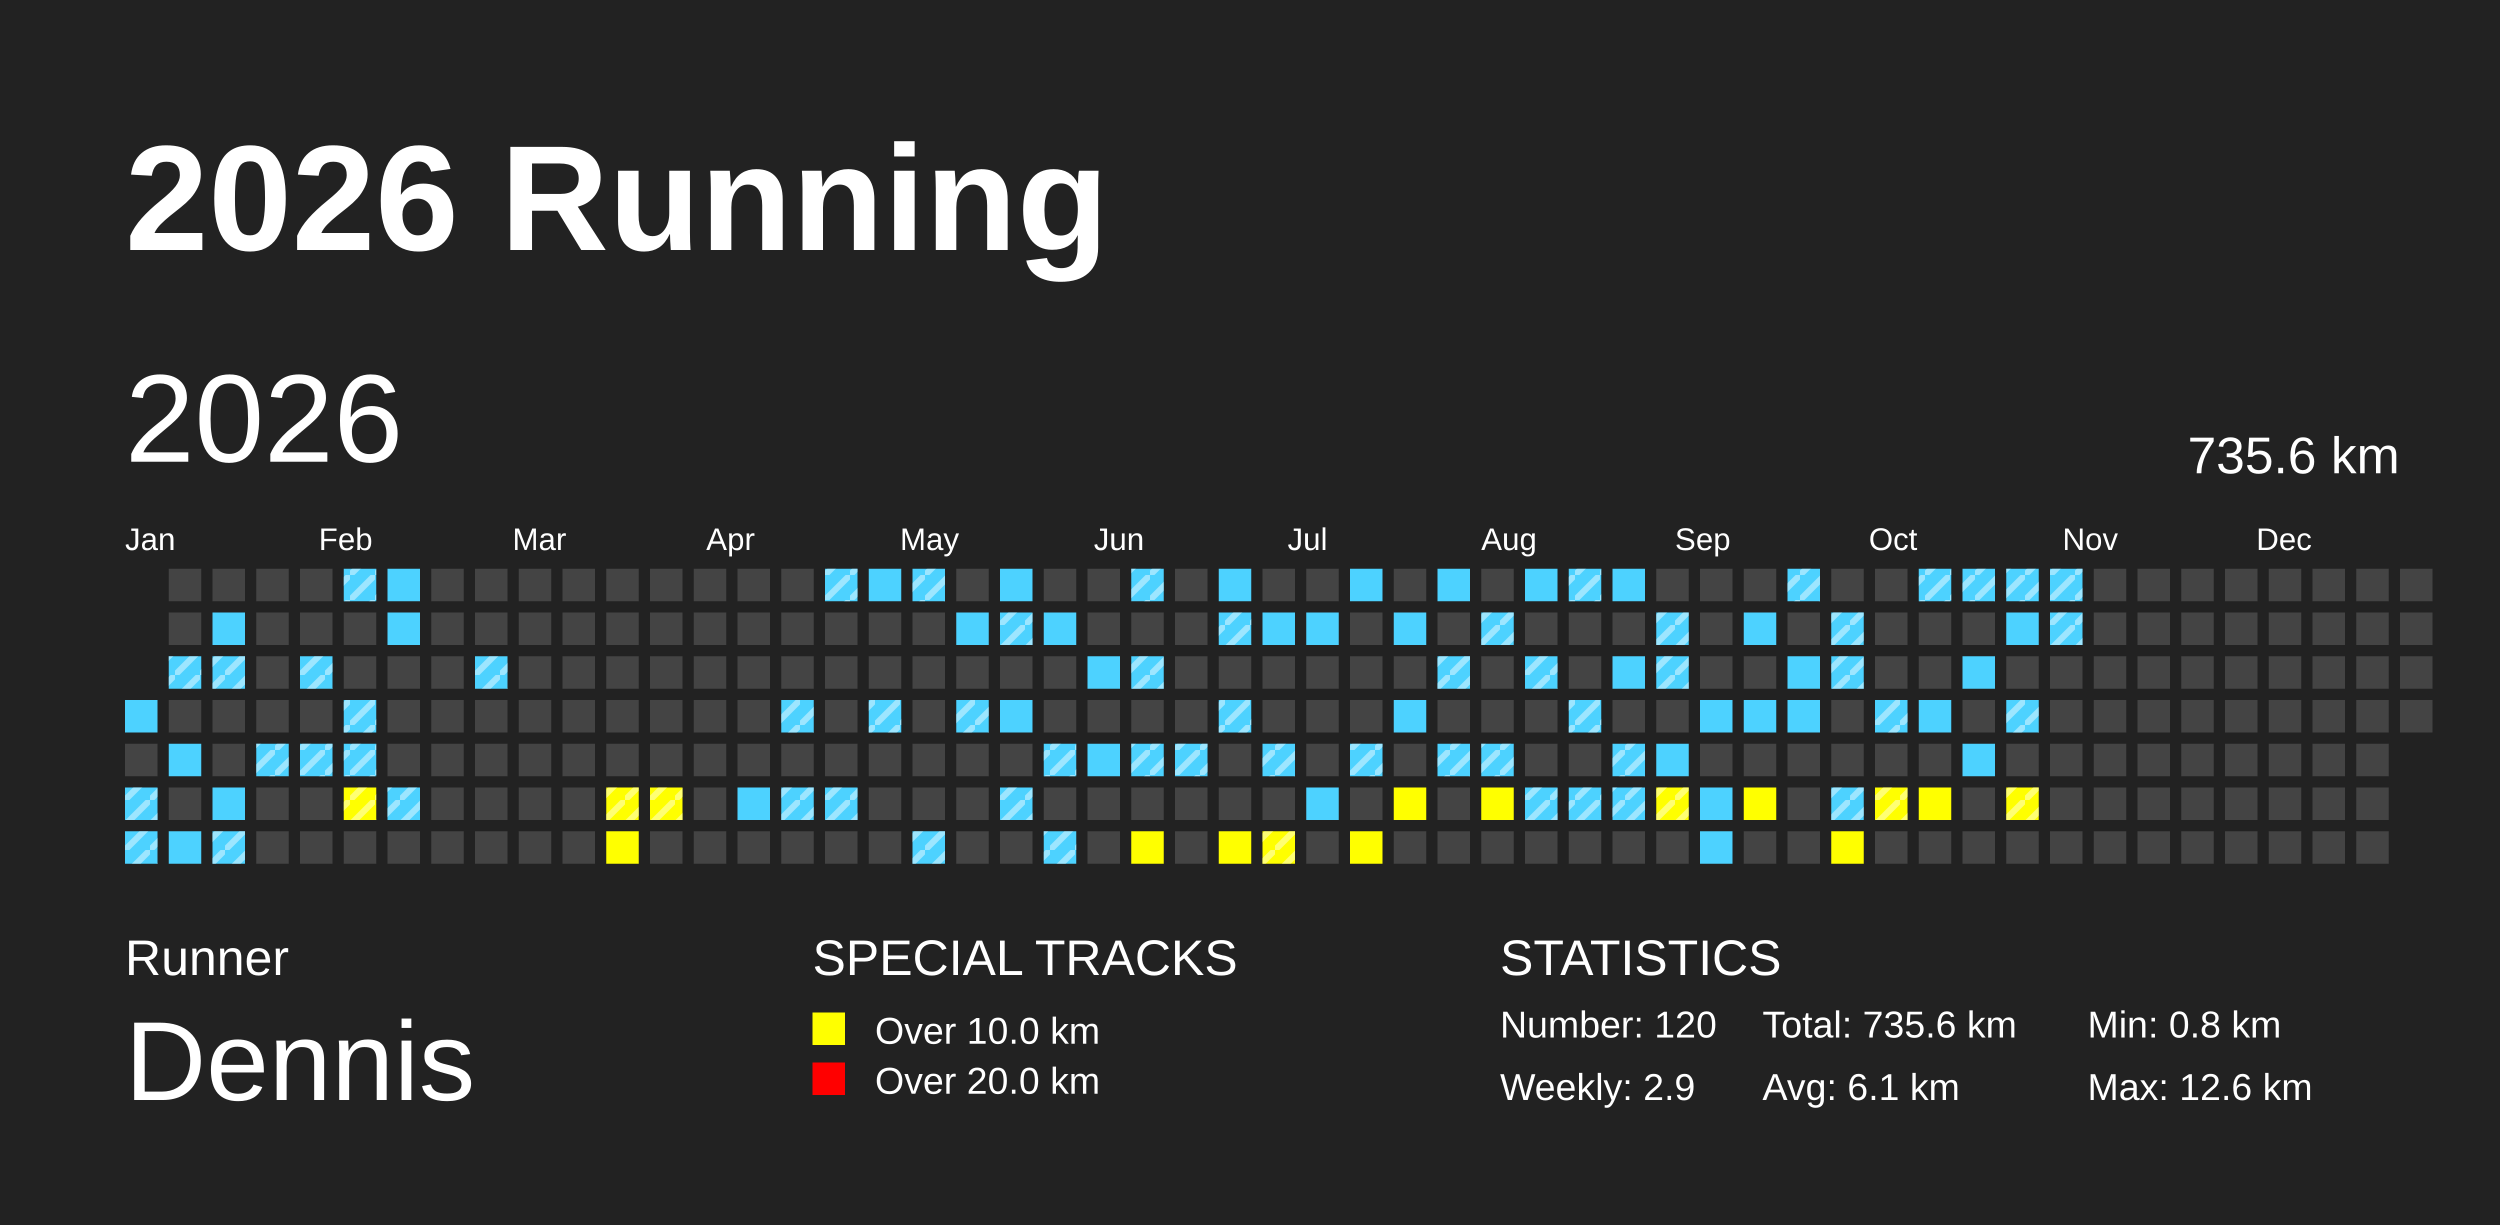
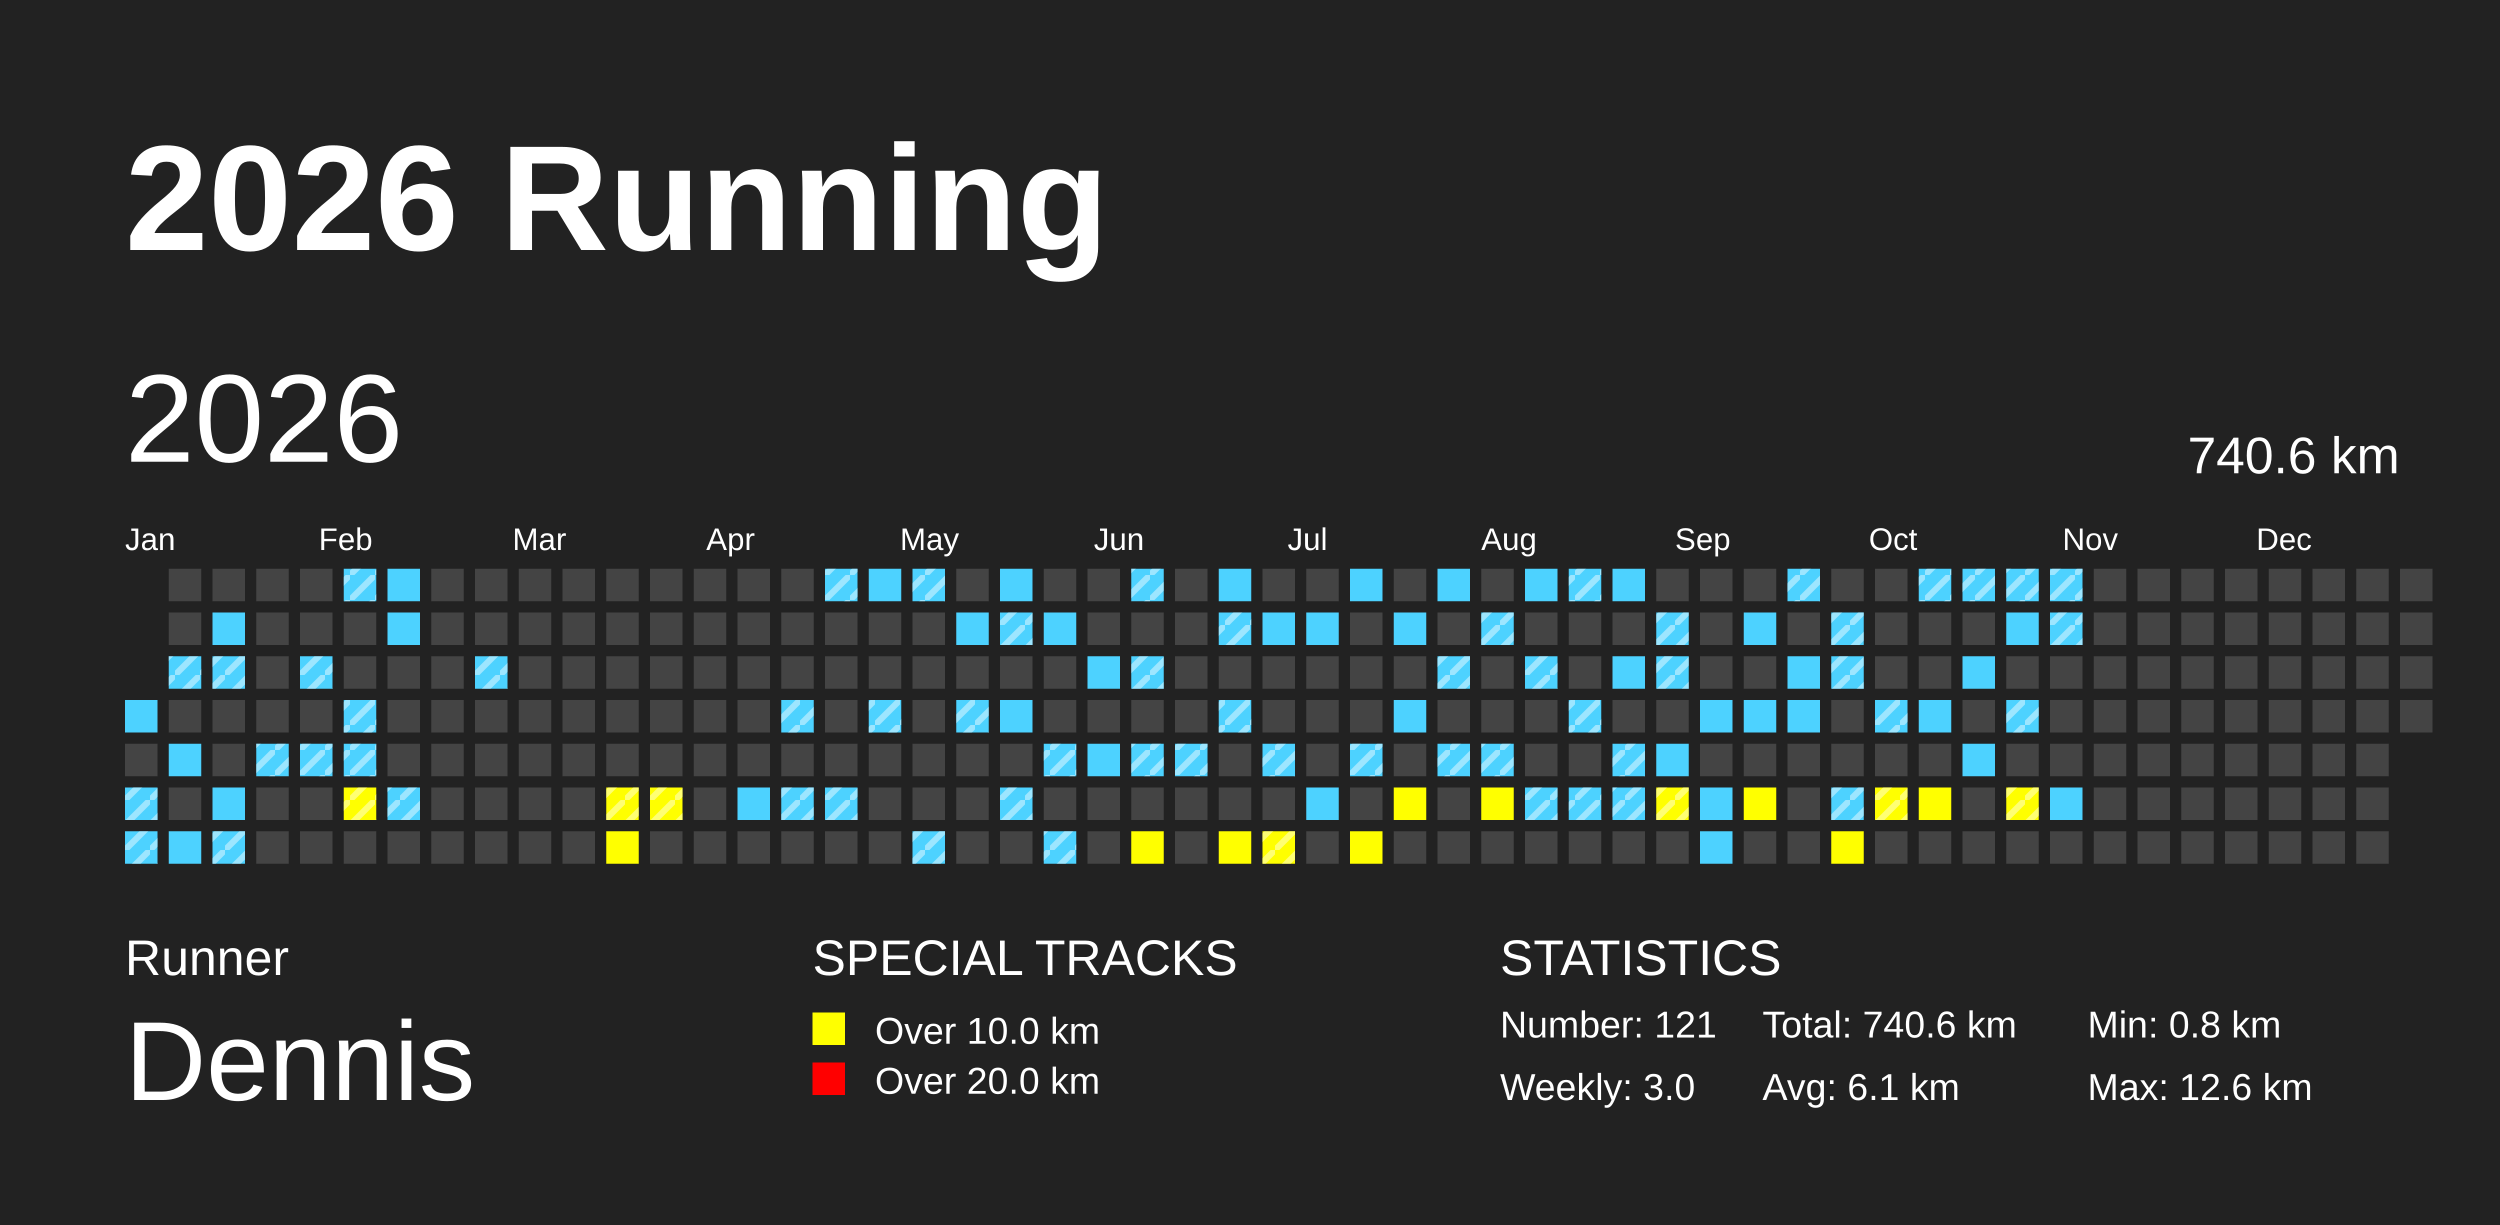
<svg xmlns="http://www.w3.org/2000/svg" baseProfile="full" height="98mm" version="1.1" viewBox="0,0,200,98" width="200mm">
  <defs>
    <pattern height="2" id="indoor-stripe" patternUnits="userSpaceOnUse" width="2">
      <line stroke="white" stroke-opacity="0.45" stroke-width="0.5" x1="0" x2="2" y1="2" y2="0" />
    </pattern>
  </defs>
  <rect fill="#222222" height="98" width="200" x="0" y="0" />
  <text fill="#FFFFFF" style="font-size:12px; font-family:Arial; font-weight:bold;" x="10" y="20">2026 Running</text>
  <text fill="#FFFFFF" style="font-size:4px; font-family:Arial" x="10" y="78">Runner</text>
  <text fill="#FFFFFF" style="font-size:9px; font-family:Arial" x="10" y="88">Dennis</text>
  <text fill="#FFFFFF" style="font-size:4px; font-family:Arial" x="65" y="78">SPECIAL TRACKS</text>
  <rect fill="yellow" height="2.6" width="2.6" x="65" y="81" />
  <text fill="#FFFFFF" style="font-size:3px; font-family:Arial" x="70" y="83.5">Over 10.0 km</text>
  <rect fill="red" height="2.6" width="2.6" x="65" y="85" />
  <text fill="#FFFFFF" style="font-size:3px; font-family:Arial" x="70" y="87.5">Over 20.0 km</text>
  <text fill="#FFFFFF" style="font-size:4px; font-family:Arial" x="120" y="78">STATISTICS</text>
-   <text fill="#FFFFFF" style="font-size:3px; font-family:Arial" x="120" y="83">Number: 120</text>
-   <text fill="#FFFFFF" style="font-size:3px; font-family:Arial" x="120" y="88">Weekly: 2.9</text>
-   <text fill="#FFFFFF" style="font-size:3px; font-family:Arial" x="141" y="83">Total: 735.6 km</text>
+   <text fill="#FFFFFF" style="font-size:3px; font-family:Arial" x="120" y="83">Number: 121</text>
+   <text fill="#FFFFFF" style="font-size:3px; font-family:Arial" x="120" y="88">Weekly: 3.0</text>
+   <text fill="#FFFFFF" style="font-size:3px; font-family:Arial" x="141" y="83">Total: 740.6 km</text>
  <text fill="#FFFFFF" style="font-size:3px; font-family:Arial" x="141" y="88">Avg: 6.1 km</text>
  <text fill="#FFFFFF" style="font-size:3px; font-family:Arial" x="167" y="83">Min: 0.8 km</text>
  <text fill="#FFFFFF" style="font-size:3px; font-family:Arial" x="167" y="88">Max: 12.6 km</text>
  <text dominant-baseline="hanging" fill="#FFFFFF" style="font-size:10.0px; font-family:Arial;" x="10" y="30">2026</text>
-   <text dominant-baseline="hanging" fill="#FFFFFF" style="font-size:4.125px; font-family:Arial;" x="175" y="35">735.6 km</text>
+   <text dominant-baseline="hanging" fill="#FFFFFF" style="font-size:4.125px; font-family:Arial;" x="175" y="35">740.6 km</text>
  <text fill="#FFFFFF" style="font-size:2.5px; font-family:Arial" x="10.0" y="44">Jan</text>
  <text fill="#FFFFFF" style="font-size:2.5px; font-family:Arial" x="25.5" y="44">Feb</text>
  <text fill="#FFFFFF" style="font-size:2.5px; font-family:Arial" x="41.0" y="44">Mar</text>
  <text fill="#FFFFFF" style="font-size:2.5px; font-family:Arial" x="56.5" y="44">Apr</text>
  <text fill="#FFFFFF" style="font-size:2.5px; font-family:Arial" x="72.0" y="44">May</text>
  <text fill="#FFFFFF" style="font-size:2.5px; font-family:Arial" x="87.5" y="44">Jun</text>
  <text fill="#FFFFFF" style="font-size:2.5px; font-family:Arial" x="103.0" y="44">Jul</text>
  <text fill="#FFFFFF" style="font-size:2.5px; font-family:Arial" x="118.5" y="44">Aug</text>
  <text fill="#FFFFFF" style="font-size:2.5px; font-family:Arial" x="134.0" y="44">Sep</text>
  <text fill="#FFFFFF" style="font-size:2.5px; font-family:Arial" x="149.5" y="44">Oct</text>
  <text fill="#FFFFFF" style="font-size:2.5px; font-family:Arial" x="165.0" y="44">Nov</text>
  <text fill="#FFFFFF" style="font-size:2.5px; font-family:Arial" x="180.5" y="44">Dec</text>
  <rect fill="#4DD2FF" height="2.6" width="2.6" x="10.0" y="56.0" />
  <rect fill="#444444" height="2.6" width="2.6" x="10.0" y="59.5" />
  <rect fill="#4DD2FF" height="2.6" width="2.6" x="10.0" y="63.0" />
  <rect fill="url(#indoor-stripe)" height="2.6" style="pointer-events: none;" width="2.6" x="10.0" y="63.0" />
  <rect fill="#4DD2FF" height="2.6" width="2.6" x="10.0" y="66.5" />
  <rect fill="url(#indoor-stripe)" height="2.6" style="pointer-events: none;" width="2.6" x="10.0" y="66.5" />
  <rect fill="#444444" height="2.6" width="2.6" x="13.5" y="45.5" />
  <rect fill="#444444" height="2.6" width="2.6" x="13.5" y="49.0" />
  <rect fill="#4DD2FF" height="2.6" width="2.6" x="13.5" y="52.5" />
  <rect fill="url(#indoor-stripe)" height="2.6" style="pointer-events: none;" width="2.6" x="13.5" y="52.5" />
  <rect fill="#444444" height="2.6" width="2.6" x="13.5" y="56.0" />
  <rect fill="#4DD2FF" height="2.6" width="2.6" x="13.5" y="59.5" />
  <rect fill="#444444" height="2.6" width="2.6" x="13.5" y="63.0" />
  <rect fill="#4DD2FF" height="2.6" width="2.6" x="13.5" y="66.5" />
  <rect fill="#444444" height="2.6" width="2.6" x="17.0" y="45.5" />
  <rect fill="#4DD2FF" height="2.6" width="2.6" x="17.0" y="49.0" />
  <rect fill="#4DD2FF" height="2.6" width="2.6" x="17.0" y="52.5" />
  <rect fill="url(#indoor-stripe)" height="2.6" style="pointer-events: none;" width="2.6" x="17.0" y="52.5" />
  <rect fill="#444444" height="2.6" width="2.6" x="17.0" y="56.0" />
  <rect fill="#444444" height="2.6" width="2.6" x="17.0" y="59.5" />
  <rect fill="#4DD2FF" height="2.6" width="2.6" x="17.0" y="63.0" />
  <rect fill="#4DD2FF" height="2.6" width="2.6" x="17.0" y="66.5" />
  <rect fill="url(#indoor-stripe)" height="2.6" style="pointer-events: none;" width="2.6" x="17.0" y="66.5" />
  <rect fill="#444444" height="2.6" width="2.6" x="20.5" y="45.5" />
  <rect fill="#444444" height="2.6" width="2.6" x="20.5" y="49.0" />
  <rect fill="#444444" height="2.6" width="2.6" x="20.5" y="52.5" />
  <rect fill="#444444" height="2.6" width="2.6" x="20.5" y="56.0" />
  <rect fill="#4DD2FF" height="2.6" width="2.6" x="20.5" y="59.5" />
  <rect fill="url(#indoor-stripe)" height="2.6" style="pointer-events: none;" width="2.6" x="20.5" y="59.5" />
  <rect fill="#444444" height="2.6" width="2.6" x="20.5" y="63.0" />
  <rect fill="#444444" height="2.6" width="2.6" x="20.5" y="66.5" />
  <rect fill="#444444" height="2.6" width="2.6" x="24.0" y="45.5" />
  <rect fill="#444444" height="2.6" width="2.6" x="24.0" y="49.0" />
  <rect fill="#4DD2FF" height="2.6" width="2.6" x="24.0" y="52.5" />
  <rect fill="url(#indoor-stripe)" height="2.6" style="pointer-events: none;" width="2.6" x="24.0" y="52.5" />
  <rect fill="#444444" height="2.6" width="2.6" x="24.0" y="56.0" />
  <rect fill="#4DD2FF" height="2.6" width="2.6" x="24.0" y="59.5" />
  <rect fill="url(#indoor-stripe)" height="2.6" style="pointer-events: none;" width="2.6" x="24.0" y="59.5" />
  <rect fill="#444444" height="2.6" width="2.6" x="24.0" y="63.0" />
  <rect fill="#444444" height="2.6" width="2.6" x="24.0" y="66.5" />
  <rect fill="#4DD2FF" height="2.6" width="2.6" x="27.5" y="45.5" />
  <rect fill="url(#indoor-stripe)" height="2.6" style="pointer-events: none;" width="2.6" x="27.5" y="45.5" />
  <rect fill="#444444" height="2.6" width="2.6" x="27.5" y="49.0" />
  <rect fill="#444444" height="2.6" width="2.6" x="27.5" y="52.5" />
  <rect fill="#4DD2FF" height="2.6" width="2.6" x="27.5" y="56.0" />
  <rect fill="url(#indoor-stripe)" height="2.6" style="pointer-events: none;" width="2.6" x="27.5" y="56.0" />
  <rect fill="#4DD2FF" height="2.6" width="2.6" x="27.5" y="59.5" />
  <rect fill="url(#indoor-stripe)" height="2.6" style="pointer-events: none;" width="2.6" x="27.5" y="59.5" />
  <rect fill="yellow" height="2.6" width="2.6" x="27.5" y="63.0" />
  <rect fill="url(#indoor-stripe)" height="2.6" style="pointer-events: none;" width="2.6" x="27.5" y="63.0" />
  <rect fill="#444444" height="2.6" width="2.6" x="27.5" y="66.5" />
  <rect fill="#4DD2FF" height="2.6" width="2.6" x="31.0" y="45.5" />
  <rect fill="#4DD2FF" height="2.6" width="2.6" x="31.0" y="49.0" />
  <rect fill="#444444" height="2.6" width="2.6" x="31.0" y="52.5" />
  <rect fill="#444444" height="2.6" width="2.6" x="31.0" y="56.0" />
  <rect fill="#444444" height="2.6" width="2.6" x="31.0" y="59.5" />
  <rect fill="#4DD2FF" height="2.6" width="2.6" x="31.0" y="63.0" />
  <rect fill="url(#indoor-stripe)" height="2.6" style="pointer-events: none;" width="2.6" x="31.0" y="63.0" />
  <rect fill="#444444" height="2.6" width="2.6" x="31.0" y="66.5" />
  <rect fill="#444444" height="2.6" width="2.6" x="34.5" y="45.5" />
  <rect fill="#444444" height="2.6" width="2.6" x="34.5" y="49.0" />
  <rect fill="#444444" height="2.6" width="2.6" x="34.5" y="52.5" />
  <rect fill="#444444" height="2.6" width="2.6" x="34.5" y="56.0" />
  <rect fill="#444444" height="2.6" width="2.6" x="34.5" y="59.5" />
  <rect fill="#444444" height="2.6" width="2.6" x="34.5" y="63.0" />
  <rect fill="#444444" height="2.6" width="2.6" x="34.5" y="66.5" />
  <rect fill="#444444" height="2.6" width="2.6" x="38.0" y="45.5" />
  <rect fill="#444444" height="2.6" width="2.6" x="38.0" y="49.0" />
  <rect fill="#4DD2FF" height="2.6" width="2.6" x="38.0" y="52.5" />
  <rect fill="url(#indoor-stripe)" height="2.6" style="pointer-events: none;" width="2.6" x="38.0" y="52.5" />
  <rect fill="#444444" height="2.6" width="2.6" x="38.0" y="56.0" />
  <rect fill="#444444" height="2.6" width="2.6" x="38.0" y="59.5" />
  <rect fill="#444444" height="2.6" width="2.6" x="38.0" y="63.0" />
  <rect fill="#444444" height="2.6" width="2.6" x="38.0" y="66.5" />
  <rect fill="#444444" height="2.6" width="2.6" x="41.5" y="45.5" />
  <rect fill="#444444" height="2.6" width="2.6" x="41.5" y="49.0" />
  <rect fill="#444444" height="2.6" width="2.6" x="41.5" y="52.5" />
  <rect fill="#444444" height="2.6" width="2.6" x="41.5" y="56.0" />
  <rect fill="#444444" height="2.6" width="2.6" x="41.5" y="59.5" />
  <rect fill="#444444" height="2.6" width="2.6" x="41.5" y="63.0" />
  <rect fill="#444444" height="2.6" width="2.6" x="41.5" y="66.5" />
  <rect fill="#444444" height="2.6" width="2.6" x="45.0" y="45.5" />
  <rect fill="#444444" height="2.6" width="2.6" x="45.0" y="49.0" />
  <rect fill="#444444" height="2.6" width="2.6" x="45.0" y="52.5" />
  <rect fill="#444444" height="2.6" width="2.6" x="45.0" y="56.0" />
  <rect fill="#444444" height="2.6" width="2.6" x="45.0" y="59.5" />
  <rect fill="#444444" height="2.6" width="2.6" x="45.0" y="63.0" />
  <rect fill="#444444" height="2.6" width="2.6" x="45.0" y="66.5" />
  <rect fill="#444444" height="2.6" width="2.6" x="48.5" y="45.5" />
  <rect fill="#444444" height="2.6" width="2.6" x="48.5" y="49.0" />
  <rect fill="#444444" height="2.6" width="2.6" x="48.5" y="52.5" />
  <rect fill="#444444" height="2.6" width="2.6" x="48.5" y="56.0" />
  <rect fill="#444444" height="2.6" width="2.6" x="48.5" y="59.5" />
  <rect fill="yellow" height="2.6" width="2.6" x="48.5" y="63.0" />
  <rect fill="url(#indoor-stripe)" height="2.6" style="pointer-events: none;" width="2.6" x="48.5" y="63.0" />
  <rect fill="yellow" height="2.6" width="2.6" x="48.5" y="66.5" />
  <rect fill="#444444" height="2.6" width="2.6" x="52.0" y="45.5" />
  <rect fill="#444444" height="2.6" width="2.6" x="52.0" y="49.0" />
  <rect fill="#444444" height="2.6" width="2.6" x="52.0" y="52.5" />
  <rect fill="#444444" height="2.6" width="2.6" x="52.0" y="56.0" />
  <rect fill="#444444" height="2.6" width="2.6" x="52.0" y="59.5" />
  <rect fill="yellow" height="2.6" width="2.6" x="52.0" y="63.0" />
  <rect fill="url(#indoor-stripe)" height="2.6" style="pointer-events: none;" width="2.6" x="52.0" y="63.0" />
  <rect fill="#444444" height="2.6" width="2.6" x="52.0" y="66.5" />
  <rect fill="#444444" height="2.6" width="2.6" x="55.5" y="45.5" />
  <rect fill="#444444" height="2.6" width="2.6" x="55.5" y="49.0" />
  <rect fill="#444444" height="2.6" width="2.6" x="55.5" y="52.5" />
  <rect fill="#444444" height="2.6" width="2.6" x="55.5" y="56.0" />
  <rect fill="#444444" height="2.6" width="2.6" x="55.5" y="59.5" />
  <rect fill="#444444" height="2.6" width="2.6" x="55.5" y="63.0" />
  <rect fill="#444444" height="2.6" width="2.6" x="55.5" y="66.5" />
  <rect fill="#444444" height="2.6" width="2.6" x="59.0" y="45.5" />
  <rect fill="#444444" height="2.6" width="2.6" x="59.0" y="49.0" />
  <rect fill="#444444" height="2.6" width="2.6" x="59.0" y="52.5" />
  <rect fill="#444444" height="2.6" width="2.6" x="59.0" y="56.0" />
  <rect fill="#444444" height="2.6" width="2.6" x="59.0" y="59.5" />
  <rect fill="#4DD2FF" height="2.6" width="2.6" x="59.0" y="63.0" />
  <rect fill="#444444" height="2.6" width="2.6" x="59.0" y="66.5" />
  <rect fill="#444444" height="2.6" width="2.6" x="62.5" y="45.5" />
  <rect fill="#444444" height="2.6" width="2.6" x="62.5" y="49.0" />
  <rect fill="#444444" height="2.6" width="2.6" x="62.5" y="52.5" />
  <rect fill="#4DD2FF" height="2.6" width="2.6" x="62.5" y="56.0" />
  <rect fill="url(#indoor-stripe)" height="2.6" style="pointer-events: none;" width="2.6" x="62.5" y="56.0" />
  <rect fill="#444444" height="2.6" width="2.6" x="62.5" y="59.5" />
  <rect fill="#4DD2FF" height="2.6" width="2.6" x="62.5" y="63.0" />
  <rect fill="url(#indoor-stripe)" height="2.6" style="pointer-events: none;" width="2.6" x="62.5" y="63.0" />
  <rect fill="#444444" height="2.6" width="2.6" x="62.5" y="66.5" />
  <rect fill="#4DD2FF" height="2.6" width="2.6" x="66.0" y="45.5" />
  <rect fill="url(#indoor-stripe)" height="2.6" style="pointer-events: none;" width="2.6" x="66.0" y="45.5" />
  <rect fill="#444444" height="2.6" width="2.6" x="66.0" y="49.0" />
  <rect fill="#444444" height="2.6" width="2.6" x="66.0" y="52.5" />
  <rect fill="#444444" height="2.6" width="2.6" x="66.0" y="56.0" />
  <rect fill="#444444" height="2.6" width="2.6" x="66.0" y="59.5" />
  <rect fill="#4DD2FF" height="2.6" width="2.6" x="66.0" y="63.0" />
  <rect fill="url(#indoor-stripe)" height="2.6" style="pointer-events: none;" width="2.6" x="66.0" y="63.0" />
  <rect fill="#444444" height="2.6" width="2.6" x="66.0" y="66.5" />
  <rect fill="#4DD2FF" height="2.6" width="2.6" x="69.5" y="45.5" />
  <rect fill="#444444" height="2.6" width="2.6" x="69.5" y="49.0" />
  <rect fill="#444444" height="2.6" width="2.6" x="69.5" y="52.5" />
  <rect fill="#4DD2FF" height="2.6" width="2.6" x="69.5" y="56.0" />
  <rect fill="url(#indoor-stripe)" height="2.6" style="pointer-events: none;" width="2.6" x="69.5" y="56.0" />
  <rect fill="#444444" height="2.6" width="2.6" x="69.5" y="59.5" />
  <rect fill="#444444" height="2.6" width="2.6" x="69.5" y="63.0" />
  <rect fill="#444444" height="2.6" width="2.6" x="69.5" y="66.5" />
  <rect fill="#4DD2FF" height="2.6" width="2.6" x="73.0" y="45.5" />
  <rect fill="url(#indoor-stripe)" height="2.6" style="pointer-events: none;" width="2.6" x="73.0" y="45.5" />
  <rect fill="#444444" height="2.6" width="2.6" x="73.0" y="49.0" />
  <rect fill="#444444" height="2.6" width="2.6" x="73.0" y="52.5" />
  <rect fill="#444444" height="2.6" width="2.6" x="73.0" y="56.0" />
  <rect fill="#444444" height="2.6" width="2.6" x="73.0" y="59.5" />
  <rect fill="#444444" height="2.6" width="2.6" x="73.0" y="63.0" />
  <rect fill="#4DD2FF" height="2.6" width="2.6" x="73.0" y="66.5" />
  <rect fill="url(#indoor-stripe)" height="2.6" style="pointer-events: none;" width="2.6" x="73.0" y="66.5" />
  <rect fill="#444444" height="2.6" width="2.6" x="76.5" y="45.5" />
  <rect fill="#4DD2FF" height="2.6" width="2.6" x="76.5" y="49.0" />
  <rect fill="#444444" height="2.6" width="2.6" x="76.5" y="52.5" />
  <rect fill="#4DD2FF" height="2.6" width="2.6" x="76.5" y="56.0" />
  <rect fill="url(#indoor-stripe)" height="2.6" style="pointer-events: none;" width="2.6" x="76.5" y="56.0" />
  <rect fill="#444444" height="2.6" width="2.6" x="76.5" y="59.5" />
  <rect fill="#444444" height="2.6" width="2.6" x="76.5" y="63.0" />
  <rect fill="#444444" height="2.6" width="2.6" x="76.5" y="66.5" />
  <rect fill="#4DD2FF" height="2.6" width="2.6" x="80.0" y="45.5" />
  <rect fill="#4DD2FF" height="2.6" width="2.6" x="80.0" y="49.0" />
  <rect fill="url(#indoor-stripe)" height="2.6" style="pointer-events: none;" width="2.6" x="80.0" y="49.0" />
  <rect fill="#444444" height="2.6" width="2.6" x="80.0" y="52.5" />
  <rect fill="#4DD2FF" height="2.6" width="2.6" x="80.0" y="56.0" />
  <rect fill="#444444" height="2.6" width="2.6" x="80.0" y="59.5" />
  <rect fill="#4DD2FF" height="2.6" width="2.6" x="80.0" y="63.0" />
  <rect fill="url(#indoor-stripe)" height="2.6" style="pointer-events: none;" width="2.6" x="80.0" y="63.0" />
  <rect fill="#444444" height="2.6" width="2.6" x="80.0" y="66.5" />
  <rect fill="#444444" height="2.6" width="2.6" x="83.5" y="45.5" />
  <rect fill="#4DD2FF" height="2.6" width="2.6" x="83.5" y="49.0" />
  <rect fill="#444444" height="2.6" width="2.6" x="83.5" y="52.5" />
  <rect fill="#444444" height="2.6" width="2.6" x="83.5" y="56.0" />
  <rect fill="#4DD2FF" height="2.6" width="2.6" x="83.5" y="59.5" />
  <rect fill="url(#indoor-stripe)" height="2.6" style="pointer-events: none;" width="2.6" x="83.5" y="59.5" />
  <rect fill="#444444" height="2.6" width="2.6" x="83.5" y="63.0" />
  <rect fill="#4DD2FF" height="2.6" width="2.6" x="83.5" y="66.5" />
  <rect fill="url(#indoor-stripe)" height="2.6" style="pointer-events: none;" width="2.6" x="83.5" y="66.5" />
  <rect fill="#444444" height="2.6" width="2.6" x="87.0" y="45.5" />
  <rect fill="#444444" height="2.6" width="2.6" x="87.0" y="49.0" />
  <rect fill="#4DD2FF" height="2.6" width="2.6" x="87.0" y="52.5" />
  <rect fill="#444444" height="2.6" width="2.6" x="87.0" y="56.0" />
  <rect fill="#4DD2FF" height="2.6" width="2.6" x="87.0" y="59.5" />
  <rect fill="#444444" height="2.6" width="2.6" x="87.0" y="63.0" />
  <rect fill="#444444" height="2.6" width="2.6" x="87.0" y="66.5" />
  <rect fill="#4DD2FF" height="2.6" width="2.6" x="90.5" y="45.5" />
  <rect fill="url(#indoor-stripe)" height="2.6" style="pointer-events: none;" width="2.6" x="90.5" y="45.5" />
  <rect fill="#444444" height="2.6" width="2.6" x="90.5" y="49.0" />
  <rect fill="#4DD2FF" height="2.6" width="2.6" x="90.5" y="52.5" />
  <rect fill="url(#indoor-stripe)" height="2.6" style="pointer-events: none;" width="2.6" x="90.5" y="52.5" />
  <rect fill="#444444" height="2.6" width="2.6" x="90.5" y="56.0" />
  <rect fill="#4DD2FF" height="2.6" width="2.6" x="90.5" y="59.5" />
  <rect fill="url(#indoor-stripe)" height="2.6" style="pointer-events: none;" width="2.6" x="90.5" y="59.5" />
  <rect fill="#444444" height="2.6" width="2.6" x="90.5" y="63.0" />
  <rect fill="yellow" height="2.6" width="2.6" x="90.5" y="66.5" />
  <rect fill="#444444" height="2.6" width="2.6" x="94.0" y="45.5" />
  <rect fill="#444444" height="2.6" width="2.6" x="94.0" y="49.0" />
  <rect fill="#444444" height="2.6" width="2.6" x="94.0" y="52.5" />
  <rect fill="#444444" height="2.6" width="2.6" x="94.0" y="56.0" />
  <rect fill="#4DD2FF" height="2.6" width="2.6" x="94.0" y="59.5" />
  <rect fill="url(#indoor-stripe)" height="2.6" style="pointer-events: none;" width="2.6" x="94.0" y="59.5" />
  <rect fill="#444444" height="2.6" width="2.6" x="94.0" y="63.0" />
  <rect fill="#444444" height="2.6" width="2.6" x="94.0" y="66.5" />
  <rect fill="#4DD2FF" height="2.6" width="2.6" x="97.5" y="45.5" />
  <rect fill="#4DD2FF" height="2.6" width="2.6" x="97.5" y="49.0" />
  <rect fill="url(#indoor-stripe)" height="2.6" style="pointer-events: none;" width="2.6" x="97.5" y="49.0" />
  <rect fill="#444444" height="2.6" width="2.6" x="97.5" y="52.5" />
  <rect fill="#4DD2FF" height="2.6" width="2.6" x="97.5" y="56.0" />
  <rect fill="url(#indoor-stripe)" height="2.6" style="pointer-events: none;" width="2.6" x="97.5" y="56.0" />
  <rect fill="#444444" height="2.6" width="2.6" x="97.5" y="59.5" />
  <rect fill="#444444" height="2.6" width="2.6" x="97.5" y="63.0" />
  <rect fill="yellow" height="2.6" width="2.6" x="97.5" y="66.5" />
  <rect fill="#444444" height="2.6" width="2.6" x="101.0" y="45.5" />
  <rect fill="#4DD2FF" height="2.6" width="2.6" x="101.0" y="49.0" />
  <rect fill="#444444" height="2.6" width="2.6" x="101.0" y="52.5" />
  <rect fill="#444444" height="2.6" width="2.6" x="101.0" y="56.0" />
  <rect fill="#4DD2FF" height="2.6" width="2.6" x="101.0" y="59.5" />
  <rect fill="url(#indoor-stripe)" height="2.6" style="pointer-events: none;" width="2.6" x="101.0" y="59.5" />
  <rect fill="#444444" height="2.6" width="2.6" x="101.0" y="63.0" />
  <rect fill="yellow" height="2.6" width="2.6" x="101.0" y="66.5" />
  <rect fill="url(#indoor-stripe)" height="2.6" style="pointer-events: none;" width="2.6" x="101.0" y="66.5" />
  <rect fill="#444444" height="2.6" width="2.6" x="104.5" y="45.5" />
  <rect fill="#4DD2FF" height="2.6" width="2.6" x="104.5" y="49.0" />
  <rect fill="#444444" height="2.6" width="2.6" x="104.5" y="52.5" />
  <rect fill="#444444" height="2.6" width="2.6" x="104.5" y="56.0" />
  <rect fill="#444444" height="2.6" width="2.6" x="104.5" y="59.5" />
  <rect fill="#4DD2FF" height="2.6" width="2.6" x="104.5" y="63.0" />
  <rect fill="#444444" height="2.6" width="2.6" x="104.5" y="66.5" />
  <rect fill="#4DD2FF" height="2.6" width="2.6" x="108.0" y="45.5" />
  <rect fill="#444444" height="2.6" width="2.6" x="108.0" y="49.0" />
  <rect fill="#444444" height="2.6" width="2.6" x="108.0" y="52.5" />
  <rect fill="#444444" height="2.6" width="2.6" x="108.0" y="56.0" />
  <rect fill="#4DD2FF" height="2.6" width="2.6" x="108.0" y="59.5" />
  <rect fill="url(#indoor-stripe)" height="2.6" style="pointer-events: none;" width="2.6" x="108.0" y="59.5" />
  <rect fill="#444444" height="2.6" width="2.6" x="108.0" y="63.0" />
  <rect fill="yellow" height="2.6" width="2.6" x="108.0" y="66.5" />
  <rect fill="#444444" height="2.6" width="2.6" x="111.5" y="45.5" />
  <rect fill="#4DD2FF" height="2.6" width="2.6" x="111.5" y="49.0" />
  <rect fill="#444444" height="2.6" width="2.6" x="111.5" y="52.5" />
  <rect fill="#4DD2FF" height="2.6" width="2.6" x="111.5" y="56.0" />
  <rect fill="#444444" height="2.6" width="2.6" x="111.5" y="59.5" />
  <rect fill="yellow" height="2.6" width="2.6" x="111.5" y="63.0" />
  <rect fill="#444444" height="2.6" width="2.6" x="111.5" y="66.5" />
  <rect fill="#4DD2FF" height="2.6" width="2.6" x="115.0" y="45.5" />
  <rect fill="#444444" height="2.6" width="2.6" x="115.0" y="49.0" />
  <rect fill="#4DD2FF" height="2.6" width="2.6" x="115.0" y="52.5" />
  <rect fill="url(#indoor-stripe)" height="2.6" style="pointer-events: none;" width="2.6" x="115.0" y="52.5" />
  <rect fill="#444444" height="2.6" width="2.6" x="115.0" y="56.0" />
  <rect fill="#4DD2FF" height="2.6" width="2.6" x="115.0" y="59.5" />
  <rect fill="url(#indoor-stripe)" height="2.6" style="pointer-events: none;" width="2.6" x="115.0" y="59.5" />
  <rect fill="#444444" height="2.6" width="2.6" x="115.0" y="63.0" />
  <rect fill="#444444" height="2.6" width="2.6" x="115.0" y="66.5" />
  <rect fill="#444444" height="2.6" width="2.6" x="118.5" y="45.5" />
  <rect fill="#4DD2FF" height="2.6" width="2.6" x="118.5" y="49.0" />
  <rect fill="url(#indoor-stripe)" height="2.6" style="pointer-events: none;" width="2.6" x="118.5" y="49.0" />
  <rect fill="#444444" height="2.6" width="2.6" x="118.5" y="52.5" />
  <rect fill="#444444" height="2.6" width="2.6" x="118.5" y="56.0" />
  <rect fill="#4DD2FF" height="2.6" width="2.6" x="118.5" y="59.5" />
  <rect fill="url(#indoor-stripe)" height="2.6" style="pointer-events: none;" width="2.6" x="118.5" y="59.5" />
  <rect fill="yellow" height="2.6" width="2.6" x="118.5" y="63.0" />
  <rect fill="#444444" height="2.6" width="2.6" x="118.5" y="66.5" />
  <rect fill="#4DD2FF" height="2.6" width="2.6" x="122.0" y="45.5" />
  <rect fill="#444444" height="2.6" width="2.6" x="122.0" y="49.0" />
  <rect fill="#4DD2FF" height="2.6" width="2.6" x="122.0" y="52.5" />
  <rect fill="url(#indoor-stripe)" height="2.6" style="pointer-events: none;" width="2.6" x="122.0" y="52.5" />
  <rect fill="#444444" height="2.6" width="2.6" x="122.0" y="56.0" />
  <rect fill="#444444" height="2.6" width="2.6" x="122.0" y="59.5" />
  <rect fill="#4DD2FF" height="2.6" width="2.6" x="122.0" y="63.0" />
  <rect fill="url(#indoor-stripe)" height="2.6" style="pointer-events: none;" width="2.6" x="122.0" y="63.0" />
  <rect fill="#444444" height="2.6" width="2.6" x="122.0" y="66.5" />
  <rect fill="#4DD2FF" height="2.6" width="2.6" x="125.5" y="45.5" />
  <rect fill="url(#indoor-stripe)" height="2.6" style="pointer-events: none;" width="2.6" x="125.5" y="45.5" />
  <rect fill="#444444" height="2.6" width="2.6" x="125.5" y="49.0" />
  <rect fill="#444444" height="2.6" width="2.6" x="125.5" y="52.5" />
  <rect fill="#4DD2FF" height="2.6" width="2.6" x="125.5" y="56.0" />
  <rect fill="url(#indoor-stripe)" height="2.6" style="pointer-events: none;" width="2.6" x="125.5" y="56.0" />
  <rect fill="#444444" height="2.6" width="2.6" x="125.5" y="59.5" />
  <rect fill="#4DD2FF" height="2.6" width="2.6" x="125.5" y="63.0" />
  <rect fill="url(#indoor-stripe)" height="2.6" style="pointer-events: none;" width="2.6" x="125.5" y="63.0" />
  <rect fill="#444444" height="2.6" width="2.6" x="125.5" y="66.5" />
  <rect fill="#4DD2FF" height="2.6" width="2.6" x="129.0" y="45.5" />
  <rect fill="#444444" height="2.6" width="2.6" x="129.0" y="49.0" />
  <rect fill="#4DD2FF" height="2.6" width="2.6" x="129.0" y="52.5" />
  <rect fill="#444444" height="2.6" width="2.6" x="129.0" y="56.0" />
  <rect fill="#4DD2FF" height="2.6" width="2.6" x="129.0" y="59.5" />
  <rect fill="url(#indoor-stripe)" height="2.6" style="pointer-events: none;" width="2.6" x="129.0" y="59.5" />
  <rect fill="#4DD2FF" height="2.6" width="2.6" x="129.0" y="63.0" />
  <rect fill="url(#indoor-stripe)" height="2.6" style="pointer-events: none;" width="2.6" x="129.0" y="63.0" />
  <rect fill="#444444" height="2.6" width="2.6" x="129.0" y="66.5" />
  <rect fill="#444444" height="2.6" width="2.6" x="132.5" y="45.5" />
  <rect fill="#4DD2FF" height="2.6" width="2.6" x="132.5" y="49.0" />
  <rect fill="url(#indoor-stripe)" height="2.6" style="pointer-events: none;" width="2.6" x="132.5" y="49.0" />
  <rect fill="#4DD2FF" height="2.6" width="2.6" x="132.5" y="52.5" />
  <rect fill="url(#indoor-stripe)" height="2.6" style="pointer-events: none;" width="2.6" x="132.5" y="52.5" />
  <rect fill="#444444" height="2.6" width="2.6" x="132.5" y="56.0" />
  <rect fill="#4DD2FF" height="2.6" width="2.6" x="132.5" y="59.5" />
  <rect fill="yellow" height="2.6" width="2.6" x="132.5" y="63.0" />
  <rect fill="url(#indoor-stripe)" height="2.6" style="pointer-events: none;" width="2.6" x="132.5" y="63.0" />
  <rect fill="#444444" height="2.6" width="2.6" x="132.5" y="66.5" />
  <rect fill="#444444" height="2.6" width="2.6" x="136.0" y="45.5" />
  <rect fill="#444444" height="2.6" width="2.6" x="136.0" y="49.0" />
  <rect fill="#444444" height="2.6" width="2.6" x="136.0" y="52.5" />
  <rect fill="#4DD2FF" height="2.6" width="2.6" x="136.0" y="56.0" />
  <rect fill="#444444" height="2.6" width="2.6" x="136.0" y="59.5" />
  <rect fill="#4DD2FF" height="2.6" width="2.6" x="136.0" y="63.0" />
  <rect fill="#4DD2FF" height="2.6" width="2.6" x="136.0" y="66.5" />
  <rect fill="#444444" height="2.6" width="2.6" x="139.5" y="45.5" />
  <rect fill="#4DD2FF" height="2.6" width="2.6" x="139.5" y="49.0" />
  <rect fill="#444444" height="2.6" width="2.6" x="139.5" y="52.5" />
  <rect fill="#4DD2FF" height="2.6" width="2.6" x="139.5" y="56.0" />
  <rect fill="#444444" height="2.6" width="2.6" x="139.5" y="59.5" />
  <rect fill="yellow" height="2.6" width="2.6" x="139.5" y="63.0" />
  <rect fill="#444444" height="2.6" width="2.6" x="139.5" y="66.5" />
  <rect fill="#4DD2FF" height="2.6" width="2.6" x="143.0" y="45.5" />
  <rect fill="url(#indoor-stripe)" height="2.6" style="pointer-events: none;" width="2.6" x="143.0" y="45.5" />
  <rect fill="#444444" height="2.6" width="2.6" x="143.0" y="49.0" />
  <rect fill="#4DD2FF" height="2.6" width="2.6" x="143.0" y="52.5" />
  <rect fill="#4DD2FF" height="2.6" width="2.6" x="143.0" y="56.0" />
  <rect fill="#444444" height="2.6" width="2.6" x="143.0" y="59.5" />
  <rect fill="#444444" height="2.6" width="2.6" x="143.0" y="63.0" />
  <rect fill="#444444" height="2.6" width="2.6" x="143.0" y="66.5" />
  <rect fill="#444444" height="2.6" width="2.6" x="146.5" y="45.5" />
  <rect fill="#4DD2FF" height="2.6" width="2.6" x="146.5" y="49.0" />
  <rect fill="url(#indoor-stripe)" height="2.6" style="pointer-events: none;" width="2.6" x="146.5" y="49.0" />
  <rect fill="#4DD2FF" height="2.6" width="2.6" x="146.5" y="52.5" />
  <rect fill="url(#indoor-stripe)" height="2.6" style="pointer-events: none;" width="2.6" x="146.5" y="52.5" />
  <rect fill="#444444" height="2.6" width="2.6" x="146.5" y="56.0" />
  <rect fill="#444444" height="2.6" width="2.6" x="146.5" y="59.5" />
  <rect fill="#4DD2FF" height="2.6" width="2.6" x="146.5" y="63.0" />
  <rect fill="url(#indoor-stripe)" height="2.6" style="pointer-events: none;" width="2.6" x="146.5" y="63.0" />
  <rect fill="yellow" height="2.6" width="2.6" x="146.5" y="66.5" />
  <rect fill="#444444" height="2.6" width="2.6" x="150.0" y="45.5" />
  <rect fill="#444444" height="2.6" width="2.6" x="150.0" y="49.0" />
  <rect fill="#444444" height="2.6" width="2.6" x="150.0" y="52.5" />
  <rect fill="#4DD2FF" height="2.6" width="2.6" x="150.0" y="56.0" />
  <rect fill="url(#indoor-stripe)" height="2.6" style="pointer-events: none;" width="2.6" x="150.0" y="56.0" />
  <rect fill="#444444" height="2.6" width="2.6" x="150.0" y="59.5" />
  <rect fill="yellow" height="2.6" width="2.6" x="150.0" y="63.0" />
  <rect fill="url(#indoor-stripe)" height="2.6" style="pointer-events: none;" width="2.6" x="150.0" y="63.0" />
  <rect fill="#444444" height="2.6" width="2.6" x="150.0" y="66.5" />
  <rect fill="#4DD2FF" height="2.6" width="2.6" x="153.5" y="45.5" />
  <rect fill="url(#indoor-stripe)" height="2.6" style="pointer-events: none;" width="2.6" x="153.5" y="45.5" />
  <rect fill="#444444" height="2.6" width="2.6" x="153.5" y="49.0" />
  <rect fill="#444444" height="2.6" width="2.6" x="153.5" y="52.5" />
  <rect fill="#4DD2FF" height="2.6" width="2.6" x="153.5" y="56.0" />
  <rect fill="#444444" height="2.6" width="2.6" x="153.5" y="59.5" />
  <rect fill="yellow" height="2.6" width="2.6" x="153.5" y="63.0" />
  <rect fill="#444444" height="2.6" width="2.6" x="153.5" y="66.5" />
  <rect fill="#4DD2FF" height="2.6" width="2.6" x="157.0" y="45.5" />
  <rect fill="url(#indoor-stripe)" height="2.6" style="pointer-events: none;" width="2.6" x="157.0" y="45.5" />
  <rect fill="#444444" height="2.6" width="2.6" x="157.0" y="49.0" />
  <rect fill="#4DD2FF" height="2.6" width="2.6" x="157.0" y="52.5" />
  <rect fill="#444444" height="2.6" width="2.6" x="157.0" y="56.0" />
  <rect fill="#4DD2FF" height="2.6" width="2.6" x="157.0" y="59.5" />
  <rect fill="#444444" height="2.6" width="2.6" x="157.0" y="63.0" />
  <rect fill="#444444" height="2.6" width="2.6" x="157.0" y="66.5" />
  <rect fill="#4DD2FF" height="2.6" width="2.6" x="160.5" y="45.5" />
  <rect fill="url(#indoor-stripe)" height="2.6" style="pointer-events: none;" width="2.6" x="160.5" y="45.5" />
  <rect fill="#4DD2FF" height="2.6" width="2.6" x="160.5" y="49.0" />
  <rect fill="#444444" height="2.6" width="2.6" x="160.5" y="52.5" />
  <rect fill="#4DD2FF" height="2.6" width="2.6" x="160.5" y="56.0" />
  <rect fill="url(#indoor-stripe)" height="2.6" style="pointer-events: none;" width="2.6" x="160.5" y="56.0" />
  <rect fill="#444444" height="2.6" width="2.6" x="160.5" y="59.5" />
  <rect fill="yellow" height="2.6" width="2.6" x="160.5" y="63.0" />
  <rect fill="url(#indoor-stripe)" height="2.6" style="pointer-events: none;" width="2.6" x="160.5" y="63.0" />
  <rect fill="#444444" height="2.6" width="2.6" x="160.5" y="66.5" />
  <rect fill="#4DD2FF" height="2.6" width="2.6" x="164.0" y="45.5" />
  <rect fill="url(#indoor-stripe)" height="2.6" style="pointer-events: none;" width="2.6" x="164.0" y="45.5" />
  <rect fill="#4DD2FF" height="2.6" width="2.6" x="164.0" y="49.0" />
  <rect fill="url(#indoor-stripe)" height="2.6" style="pointer-events: none;" width="2.6" x="164.0" y="49.0" />
  <rect fill="#444444" height="2.6" width="2.6" x="164.0" y="52.5" />
  <rect fill="#444444" height="2.6" width="2.6" x="164.0" y="56.0" />
  <rect fill="#444444" height="2.6" width="2.6" x="164.0" y="59.5" />
-   <rect fill="#444444" height="2.6" width="2.6" x="164.0" y="63.0" />
+   <rect fill="#4DD2FF" height="2.6" width="2.6" x="164.0" y="63.0" />
  <rect fill="#444444" height="2.6" width="2.6" x="164.0" y="66.5" />
  <rect fill="#444444" height="2.6" width="2.6" x="167.5" y="45.5" />
  <rect fill="#444444" height="2.6" width="2.6" x="167.5" y="49.0" />
  <rect fill="#444444" height="2.6" width="2.6" x="167.5" y="52.5" />
  <rect fill="#444444" height="2.6" width="2.6" x="167.5" y="56.0" />
  <rect fill="#444444" height="2.6" width="2.6" x="167.5" y="59.5" />
  <rect fill="#444444" height="2.6" width="2.6" x="167.5" y="63.0" />
  <rect fill="#444444" height="2.6" width="2.6" x="167.5" y="66.5" />
  <rect fill="#444444" height="2.6" width="2.6" x="171.0" y="45.5" />
  <rect fill="#444444" height="2.6" width="2.6" x="171.0" y="49.0" />
  <rect fill="#444444" height="2.6" width="2.6" x="171.0" y="52.5" />
  <rect fill="#444444" height="2.6" width="2.6" x="171.0" y="56.0" />
  <rect fill="#444444" height="2.6" width="2.6" x="171.0" y="59.5" />
  <rect fill="#444444" height="2.6" width="2.6" x="171.0" y="63.0" />
  <rect fill="#444444" height="2.6" width="2.6" x="171.0" y="66.5" />
  <rect fill="#444444" height="2.6" width="2.6" x="174.5" y="45.5" />
  <rect fill="#444444" height="2.6" width="2.6" x="174.5" y="49.0" />
  <rect fill="#444444" height="2.6" width="2.6" x="174.5" y="52.5" />
  <rect fill="#444444" height="2.6" width="2.6" x="174.5" y="56.0" />
  <rect fill="#444444" height="2.6" width="2.6" x="174.5" y="59.5" />
  <rect fill="#444444" height="2.6" width="2.6" x="174.5" y="63.0" />
  <rect fill="#444444" height="2.6" width="2.6" x="174.5" y="66.5" />
  <rect fill="#444444" height="2.6" width="2.6" x="178.0" y="45.5" />
  <rect fill="#444444" height="2.6" width="2.6" x="178.0" y="49.0" />
  <rect fill="#444444" height="2.6" width="2.6" x="178.0" y="52.5" />
  <rect fill="#444444" height="2.6" width="2.6" x="178.0" y="56.0" />
  <rect fill="#444444" height="2.6" width="2.6" x="178.0" y="59.5" />
  <rect fill="#444444" height="2.6" width="2.6" x="178.0" y="63.0" />
  <rect fill="#444444" height="2.6" width="2.6" x="178.0" y="66.5" />
  <rect fill="#444444" height="2.6" width="2.6" x="181.5" y="45.5" />
  <rect fill="#444444" height="2.6" width="2.6" x="181.5" y="49.0" />
  <rect fill="#444444" height="2.6" width="2.6" x="181.5" y="52.5" />
  <rect fill="#444444" height="2.6" width="2.6" x="181.5" y="56.0" />
  <rect fill="#444444" height="2.6" width="2.6" x="181.5" y="59.5" />
  <rect fill="#444444" height="2.6" width="2.6" x="181.5" y="63.0" />
  <rect fill="#444444" height="2.6" width="2.6" x="181.5" y="66.5" />
  <rect fill="#444444" height="2.6" width="2.6" x="185.0" y="45.5" />
  <rect fill="#444444" height="2.6" width="2.6" x="185.0" y="49.0" />
  <rect fill="#444444" height="2.6" width="2.6" x="185.0" y="52.5" />
  <rect fill="#444444" height="2.6" width="2.6" x="185.0" y="56.0" />
  <rect fill="#444444" height="2.6" width="2.6" x="185.0" y="59.5" />
  <rect fill="#444444" height="2.6" width="2.6" x="185.0" y="63.0" />
  <rect fill="#444444" height="2.6" width="2.6" x="185.0" y="66.5" />
  <rect fill="#444444" height="2.6" width="2.6" x="188.5" y="45.5" />
  <rect fill="#444444" height="2.6" width="2.6" x="188.5" y="49.0" />
  <rect fill="#444444" height="2.6" width="2.6" x="188.5" y="52.5" />
  <rect fill="#444444" height="2.6" width="2.6" x="188.5" y="56.0" />
  <rect fill="#444444" height="2.6" width="2.6" x="188.5" y="59.5" />
  <rect fill="#444444" height="2.6" width="2.6" x="188.5" y="63.0" />
  <rect fill="#444444" height="2.6" width="2.6" x="188.5" y="66.5" />
  <rect fill="#444444" height="2.6" width="2.6" x="192.0" y="45.5" />
  <rect fill="#444444" height="2.6" width="2.6" x="192.0" y="49.0" />
  <rect fill="#444444" height="2.6" width="2.6" x="192.0" y="52.5" />
  <rect fill="#444444" height="2.6" width="2.6" x="192.0" y="56.0" />
</svg>
